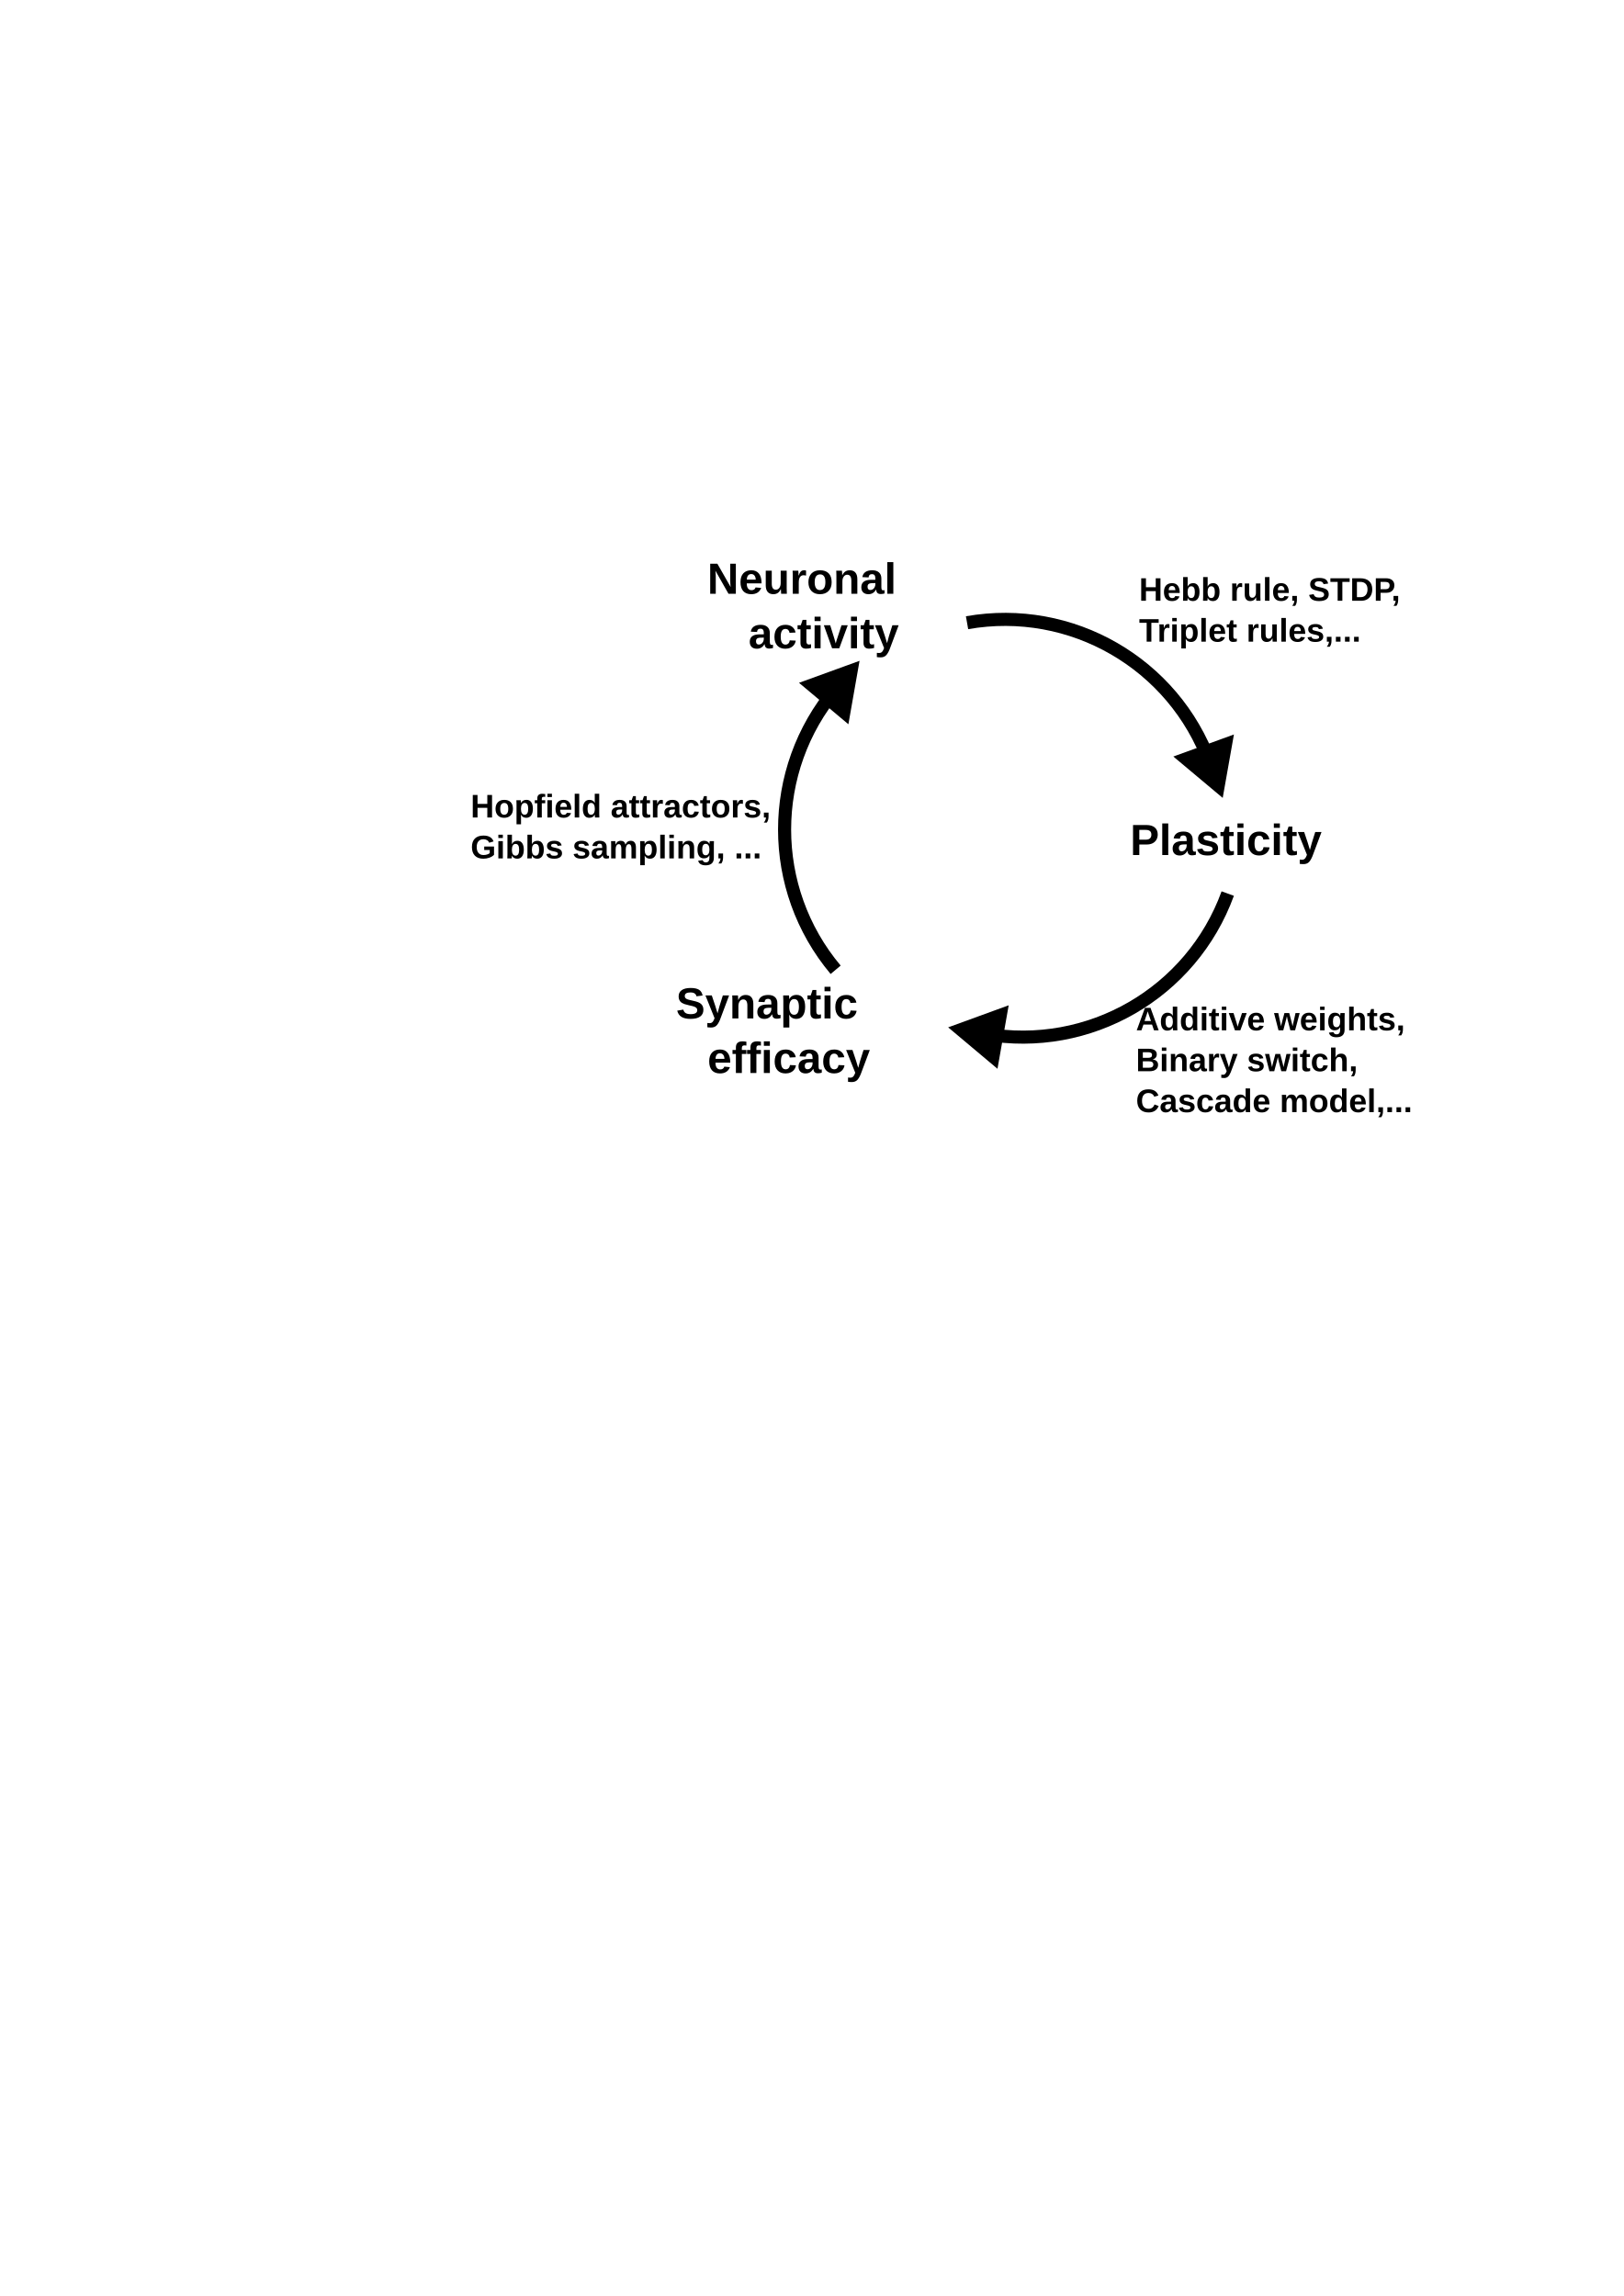
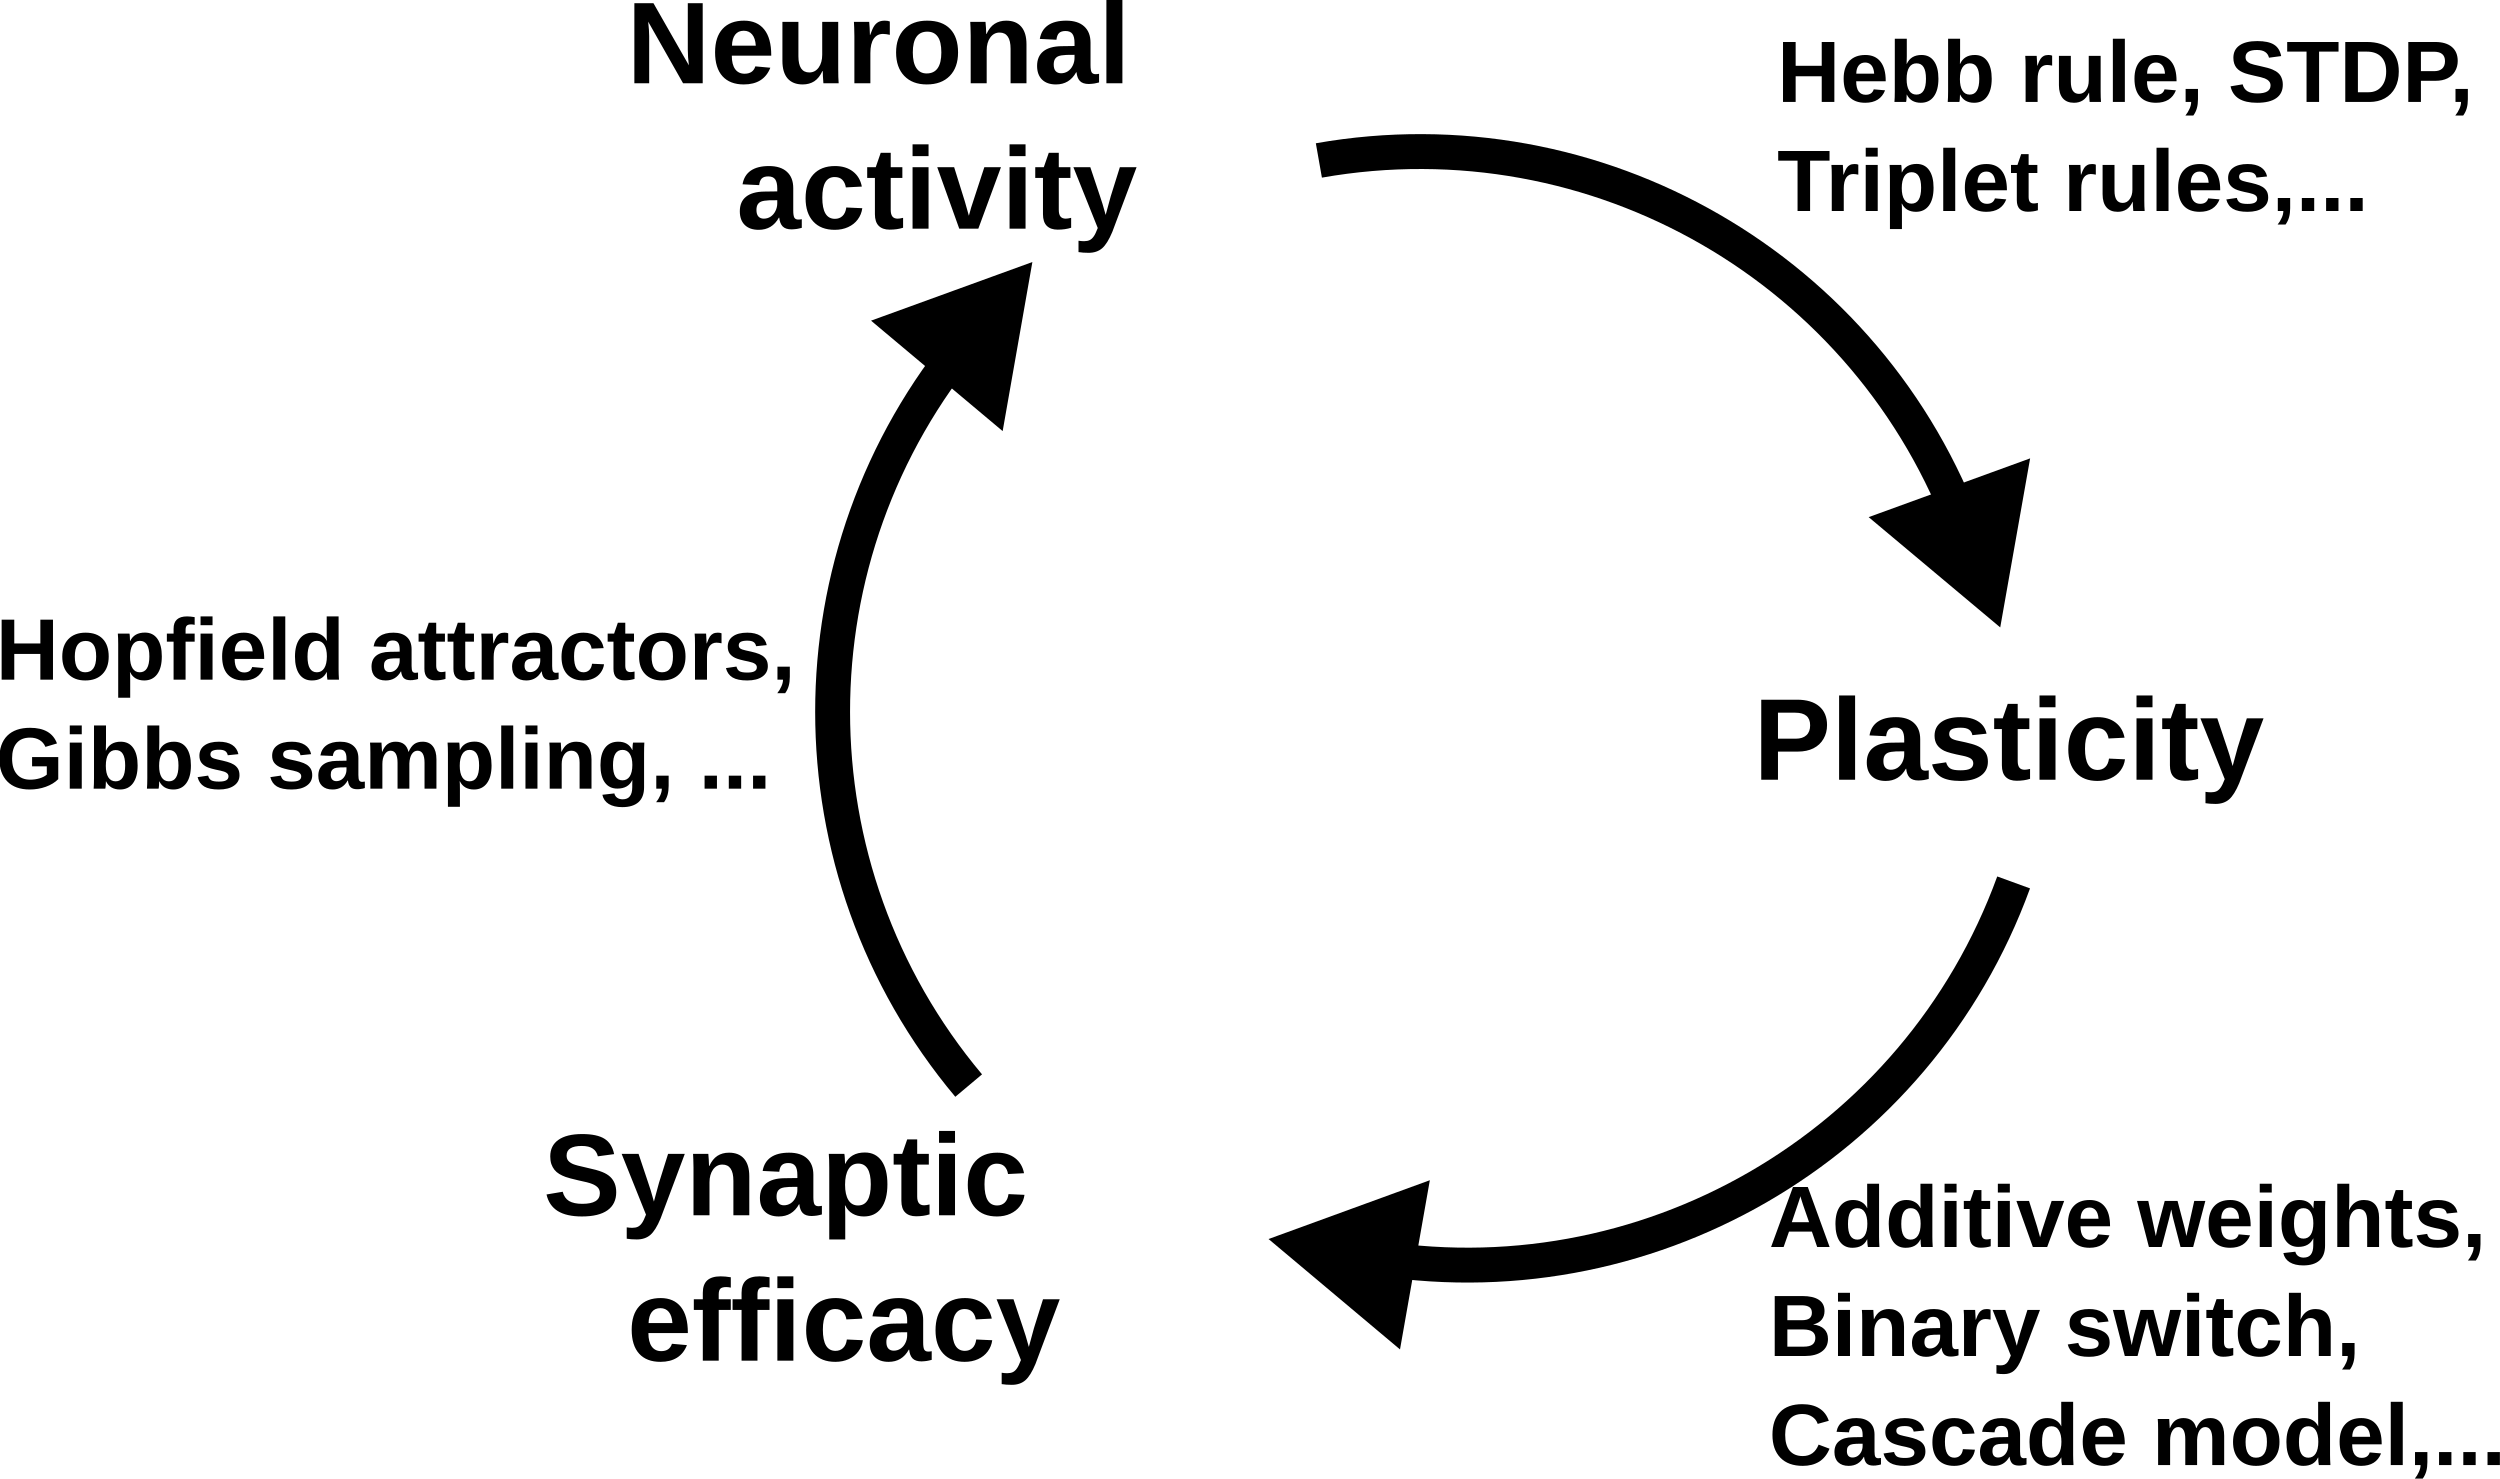
- <svg xmlns="http://www.w3.org/2000/svg" width="210mm" height="297mm" viewBox="0 0 744.094 1052.362" id="svg2" version="1.1">
+ <svg xmlns="http://www.w3.org/2000/svg" width="121.323mm" height="71.774mm" viewBox="0 0 429.885 254.319" id="svg2" version="1.1">
  <defs id="defs4">
-     <marker orient="auto" refY="0.0" refX="0.0" id="TriangleOutM" style="overflow:visible">
-       <path id="path4295" d="M 5.77,0.0 L -2.88,5.0 L -2.88,-5.0 L 5.77,0.0 z " style="fill-rule:evenodd;stroke:#000000;stroke-width:1pt;stroke-opacity:1;fill:#000000;fill-opacity:1" transform="scale(0.4)" />
+     <marker orient="auto" refY="0" refX="0" id="TriangleOutM" style="overflow:visible">
+       <path id="path4295" d="m 5.77,0 -8.65,5 0,-10 8.65,5 z" style="fill:#000000;fill-opacity:1;fill-rule:evenodd;stroke:#000000;stroke-width:1pt;stroke-opacity:1" transform="scale(0.4,0.4)" />
    </marker>
-     <marker orient="auto" refY="0.0" refX="0.0" id="TriangleOutL" style="overflow:visible">
-       <path id="path4292" d="M 5.77,0.0 L -2.88,5.0 L -2.88,-5.0 L 5.77,0.0 z " style="fill-rule:evenodd;stroke:#000000;stroke-width:1pt;stroke-opacity:1;fill:#000000;fill-opacity:1" transform="scale(0.8)" />
+     <marker orient="auto" refY="0" refX="0" id="TriangleOutL" style="overflow:visible">
+       <path id="path4292" d="m 5.77,0 -8.65,5 0,-10 8.65,5 z" style="fill:#000000;fill-opacity:1;fill-rule:evenodd;stroke:#000000;stroke-width:1pt;stroke-opacity:1" transform="scale(0.8,0.8)" />
    </marker>
-     <marker orient="auto" refY="0.0" refX="0.0" id="Arrow2Lend" style="overflow:visible;">
-       <path id="path4171" style="fill-rule:evenodd;stroke-width:0.625;stroke-linejoin:round;stroke:#000000;stroke-opacity:1;fill:#000000;fill-opacity:1" d="M 8.719,4.034 L -2.207,0.016 L 8.719,-4.002 C 6.973,-1.63 6.983,1.616 8.719,4.034 z " transform="scale(1.1) rotate(180) translate(1,0)" />
+     <marker orient="auto" refY="0" refX="0" id="Arrow2Lend" style="overflow:visible">
+       <path id="path4171" style="fill:#000000;fill-opacity:1;fill-rule:evenodd;stroke:#000000;stroke-width:0.625;stroke-linejoin:round;stroke-opacity:1" d="M 8.719,4.034 -2.207,0.016 8.719,-4.002 c -1.745,2.372 -1.735,5.617 -6e-7,8.035 z" transform="matrix(-1.1,0,0,-1.1,-1.1,0)" />
    </marker>
-     <marker orient="auto" refY="0.0" refX="0.0" id="Arrow1Lend" style="overflow:visible;">
-       <path id="path4153" d="M 0.0,0.0 L 5.0,-5.0 L -12.5,0.0 L 5.0,5.0 L 0.0,0.0 z " style="fill-rule:evenodd;stroke:#000000;stroke-width:1pt;stroke-opacity:1;fill:#000000;fill-opacity:1" transform="scale(0.8) rotate(180) translate(12.5,0)" />
+     <marker orient="auto" refY="0" refX="0" id="Arrow1Lend" style="overflow:visible">
+       <path id="path4153" d="M 0,0 5,-5 -12.5,0 5,5 0,0 Z" style="fill:#000000;fill-opacity:1;fill-rule:evenodd;stroke:#000000;stroke-width:1pt;stroke-opacity:1" transform="matrix(-0.8,0,0,-0.8,-10,0)" />
    </marker>
-     <marker orient="auto" refY="0.0" refX="0.0" id="Arrow1Lstart" style="overflow:visible">
-       <path id="path4150" d="M 0.0,0.0 L 5.0,-5.0 L -12.5,0.0 L 5.0,5.0 L 0.0,0.0 z " style="fill-rule:evenodd;stroke:#000000;stroke-width:1pt;stroke-opacity:1;fill:#000000;fill-opacity:1" transform="scale(0.8) translate(12.5,0)" />
+     <marker orient="auto" refY="0" refX="0" id="Arrow1Lstart" style="overflow:visible">
+       <path id="path4150" d="M 0,0 5,-5 -12.5,0 5,5 0,0 Z" style="fill:#000000;fill-opacity:1;fill-rule:evenodd;stroke:#000000;stroke-width:1pt;stroke-opacity:1" transform="matrix(0.8,0,0,0.8,10,0)" />
    </marker>
    <marker orient="auto" refY="0" refX="0" id="TriangleOutM-1" style="overflow:visible">
      <path id="path4295-0" d="m 5.77,0 -8.65,5 0,-10 8.65,5 z" style="fill:#000000;fill-opacity:1;fill-rule:evenodd;stroke:#000000;stroke-width:1pt;stroke-opacity:1" transform="scale(0.4,0.4)" />
    </marker>
    <marker orient="auto" refY="0" refX="0" id="TriangleOutM-1-6" style="overflow:visible">
      <path id="path4295-0-4" d="m 5.77,0 -8.65,5 0,-10 8.65,5 z" style="fill:#000000;fill-opacity:1;fill-rule:evenodd;stroke:#000000;stroke-width:1pt;stroke-opacity:1" transform="scale(0.4,0.4)" />
    </marker>
  </defs>
-   <g id="layer1">
+   <g id="layer1" transform="translate(-216.3832,-257.8268)">
    <path style="fill:none;stroke:#000000;stroke-width:6;stroke-miterlimit:4;stroke-dasharray:none;marker-end:url(#TriangleOutM)" id="path3344" d="M 562.636,409.564 A 100,100 0 0 1 451.302,473.843" />
    <path style="fill:none;stroke:#000000;stroke-width:6;stroke-miterlimit:4;stroke-dasharray:none;marker-end:url(#TriangleOutM-1)" id="path3344-6" d="M -468.763,241.086 A 100,100 0 0 1 -580.097,305.364" transform="matrix(-0.5,-0.8660254,0.8660254,-0.5,0,0)" />
    <path style="fill:none;stroke:#000000;stroke-width:6;stroke-miterlimit:4;stroke-dasharray:none;marker-end:url(#TriangleOutM-1-6)" id="path3344-6-5" d="M 193.472,-553.892 A 100,100 0 0 1 82.138,-489.614" transform="matrix(-0.5,0.8660254,-0.8660254,-0.5,0,0)" />
    <text xml:space="preserve" style="font-style:normal;font-variant:normal;font-weight:bold;font-stretch:normal;font-size:36px;line-height:125%;font-family:Arial;-inkscape-font-specification:'Sans Bold';letter-spacing:0px;word-spacing:0px;fill:#000000;fill-opacity:1;stroke:none;stroke-width:1px;stroke-linecap:butt;stroke-linejoin:miter;stroke-opacity:1" x="402.473" y="272.143" id="text5270">
      <tspan id="tspan5272" x="405.246" y="272.143" style="font-size:20px;text-align:center;text-anchor:middle">Neuronal </tspan>
      <tspan x="402.473" y="297.143" style="font-size:20px;text-align:center;text-anchor:middle" id="tspan5282">activity</tspan>
    </text>
    <text xml:space="preserve" style="font-style:normal;font-variant:normal;font-weight:bold;font-stretch:normal;font-size:36px;line-height:125%;font-family:Arial;-inkscape-font-specification:'Sans Bold';letter-spacing:0px;word-spacing:0px;fill:#000000;fill-opacity:1;stroke:none;stroke-width:1px;stroke-linecap:butt;stroke-linejoin:miter;stroke-opacity:1" x="517.895" y="391.911" id="text5274">
      <tspan id="tspan5276" x="517.895" y="391.911" style="font-size:20px">Plasticity</tspan>
    </text>
    <text xml:space="preserve" style="font-style:normal;font-variant:normal;font-weight:bold;font-stretch:normal;font-size:36px;line-height:125%;font-family:Arial;-inkscape-font-specification:'Sans Bold';letter-spacing:0px;word-spacing:0px;fill:#000000;fill-opacity:1;stroke:none;stroke-width:1px;stroke-linecap:butt;stroke-linejoin:miter;stroke-opacity:1" x="386.475" y="466.799" id="text5278">
      <tspan id="tspan5280" x="389.248" y="466.799" style="font-size:20px;text-align:center;text-anchor:middle">Synaptic </tspan>
      <tspan x="386.475" y="491.799" style="font-size:20px;text-align:center;text-anchor:middle" id="tspan5284">efficacy</tspan>
    </text>
    <text xml:space="preserve" style="font-style:normal;font-variant:normal;font-weight:bold;font-stretch:normal;font-size:36px;line-height:125%;font-family:Arial;-inkscape-font-specification:'Sans Bold';text-align:start;letter-spacing:0px;word-spacing:0px;text-anchor:start;fill:#000000;fill-opacity:1;stroke:none;stroke-width:1px;stroke-linecap:butt;stroke-linejoin:miter;stroke-opacity:1" x="521.982" y="275.362" id="text6240">
      <tspan x="521.982" y="275.362" style="font-size:15px;text-align:start;text-anchor:start" id="tspan6244">Hebb rule, STDP,</tspan>
      <tspan x="521.982" y="294.112" style="font-size:15px;text-align:start;text-anchor:start" id="tspan4215">Triplet rules,...</tspan>
    </text>
    <text xml:space="preserve" style="font-style:normal;font-variant:normal;font-weight:bold;font-stretch:normal;font-size:15px;line-height:125%;font-family:Arial;-inkscape-font-specification:'Sans Bold';text-align:start;letter-spacing:0px;word-spacing:0px;text-anchor:start;fill:#000000;fill-opacity:1;stroke:none;stroke-width:1px;stroke-linecap:butt;stroke-linejoin:miter;stroke-opacity:1" x="215.665" y="374.696" id="text6246">
      <tspan id="tspan6248" x="215.665" y="374.696">Hopfield attractors,</tspan>
      <tspan x="215.665" y="393.446" id="tspan6256">Gibbs sampling, ...</tspan>
      <tspan x="215.665" y="412.196" id="tspan6250" />
    </text>
    <text xml:space="preserve" style="font-style:normal;font-variant:normal;font-weight:bold;font-stretch:normal;font-size:15px;line-height:125%;font-family:Arial;-inkscape-font-specification:'Sans Bold';text-align:start;letter-spacing:0px;word-spacing:0px;text-anchor:start;fill:#000000;fill-opacity:1;stroke:none;stroke-width:1px;stroke-linecap:butt;stroke-linejoin:miter;stroke-opacity:1" x="520.555" y="472.251" id="text6258">
      <tspan id="tspan6260" x="520.555" y="472.251">Additive weights,</tspan>
      <tspan x="520.555" y="491.001" id="tspan6262">Binary switch, </tspan>
      <tspan x="520.555" y="509.751" id="tspan4211">Cascade model,...</tspan>
    </text>
  </g>
</svg>
